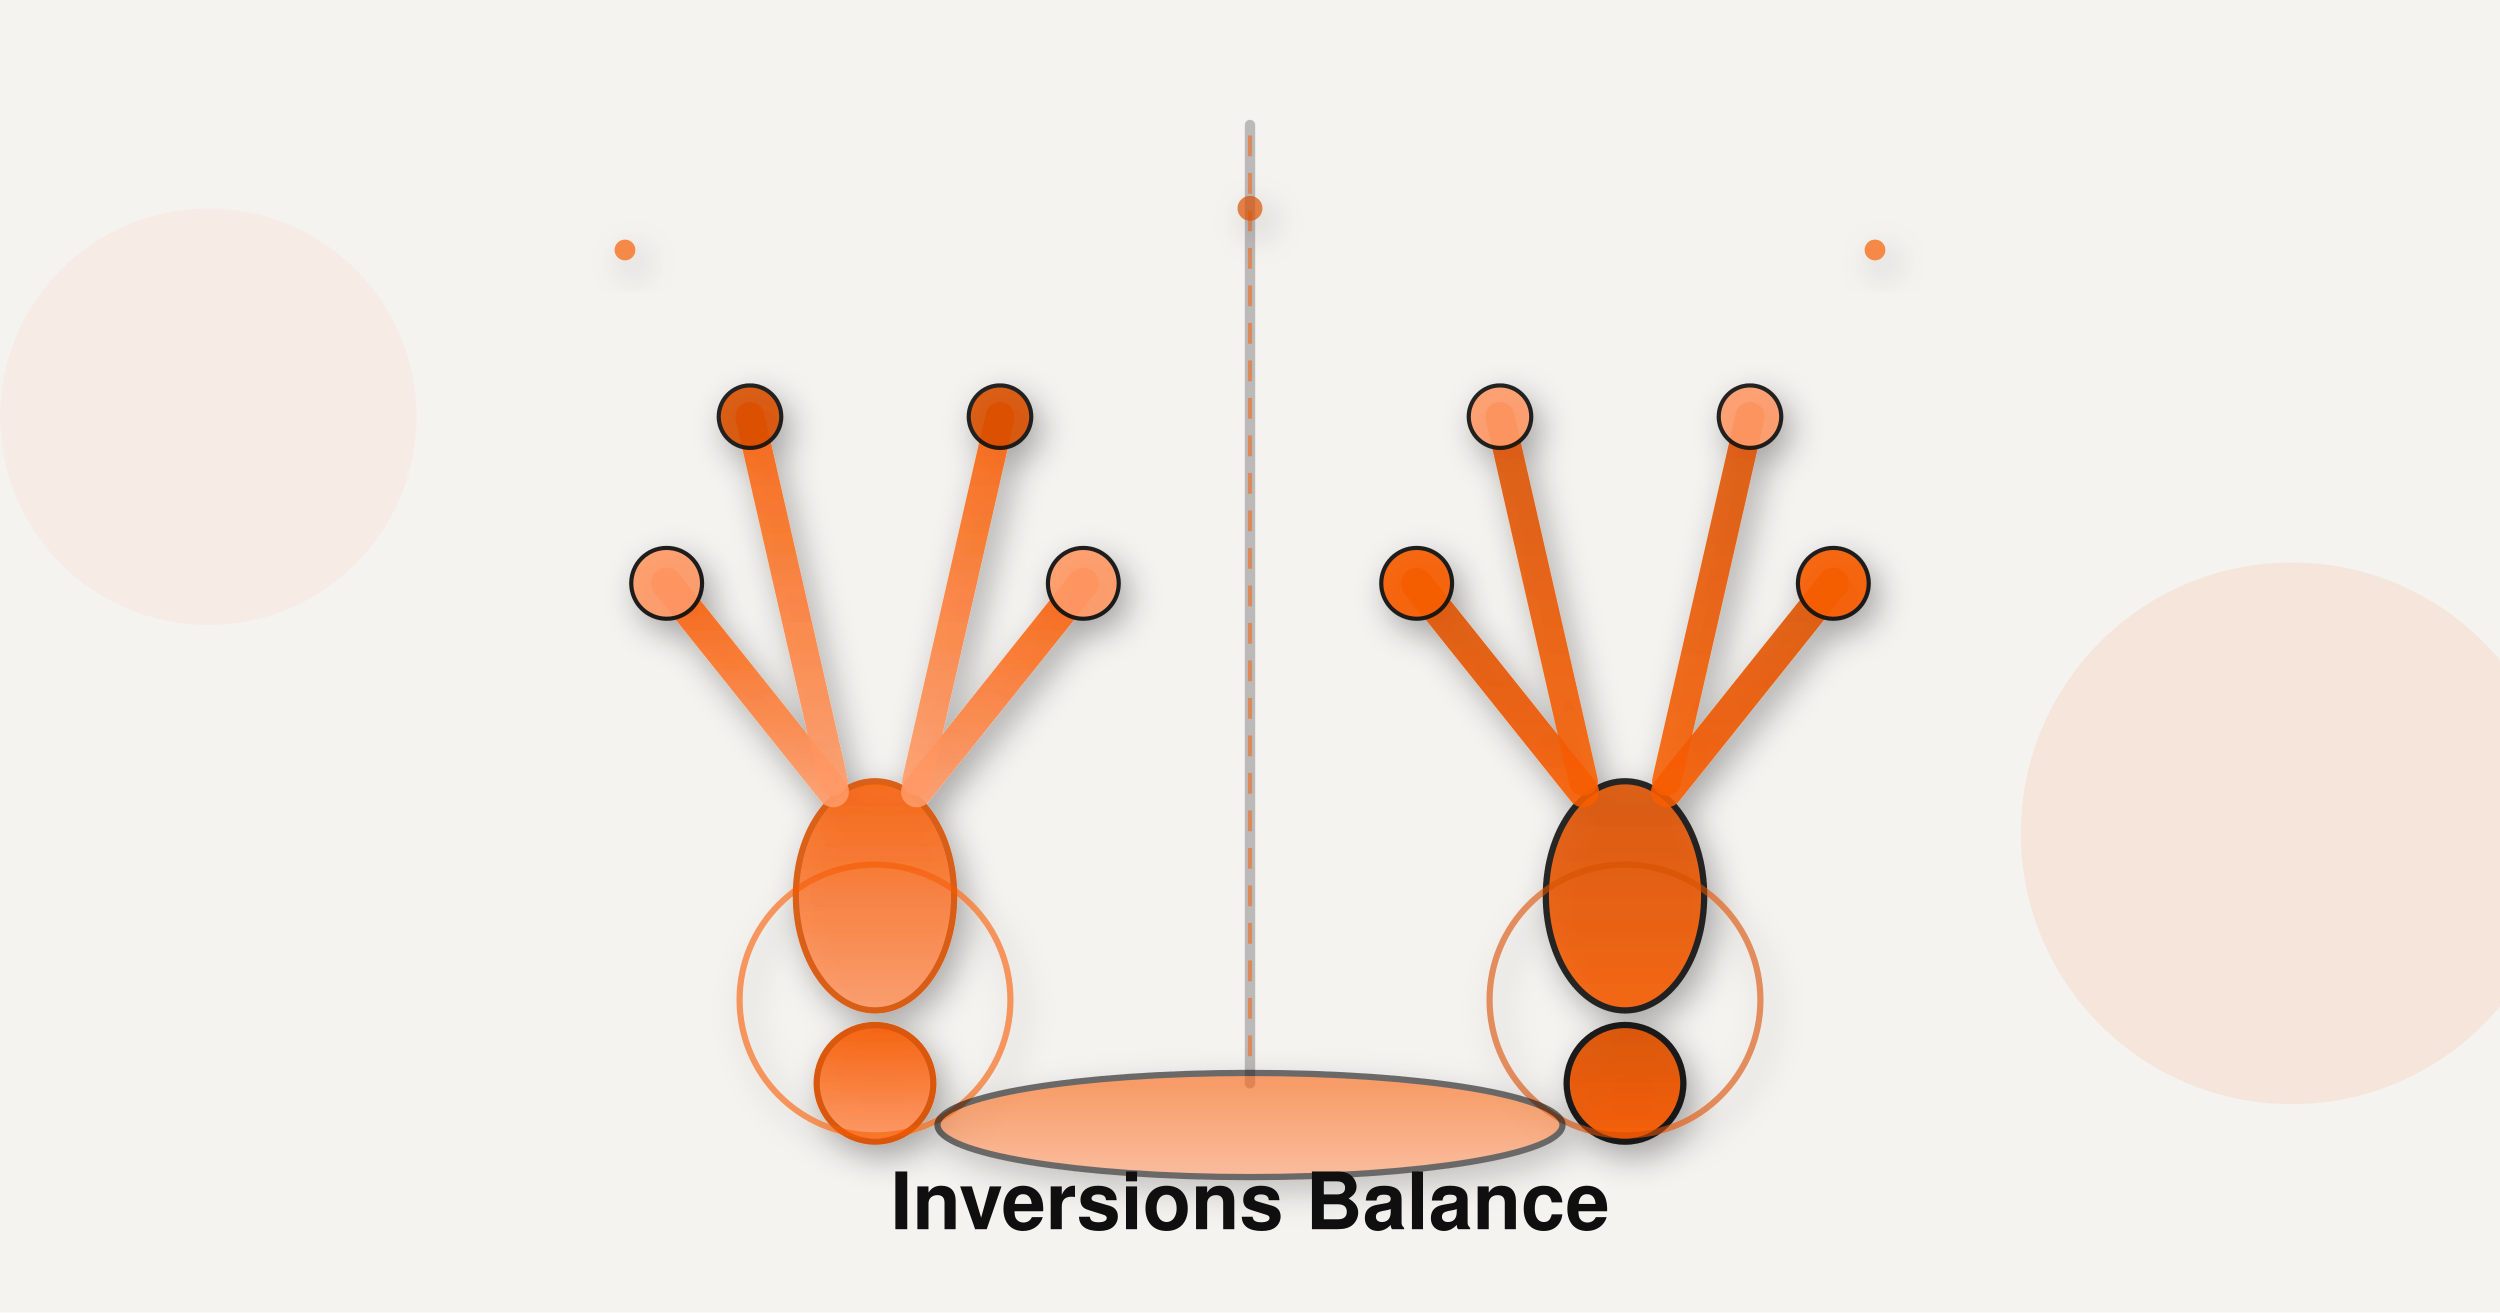
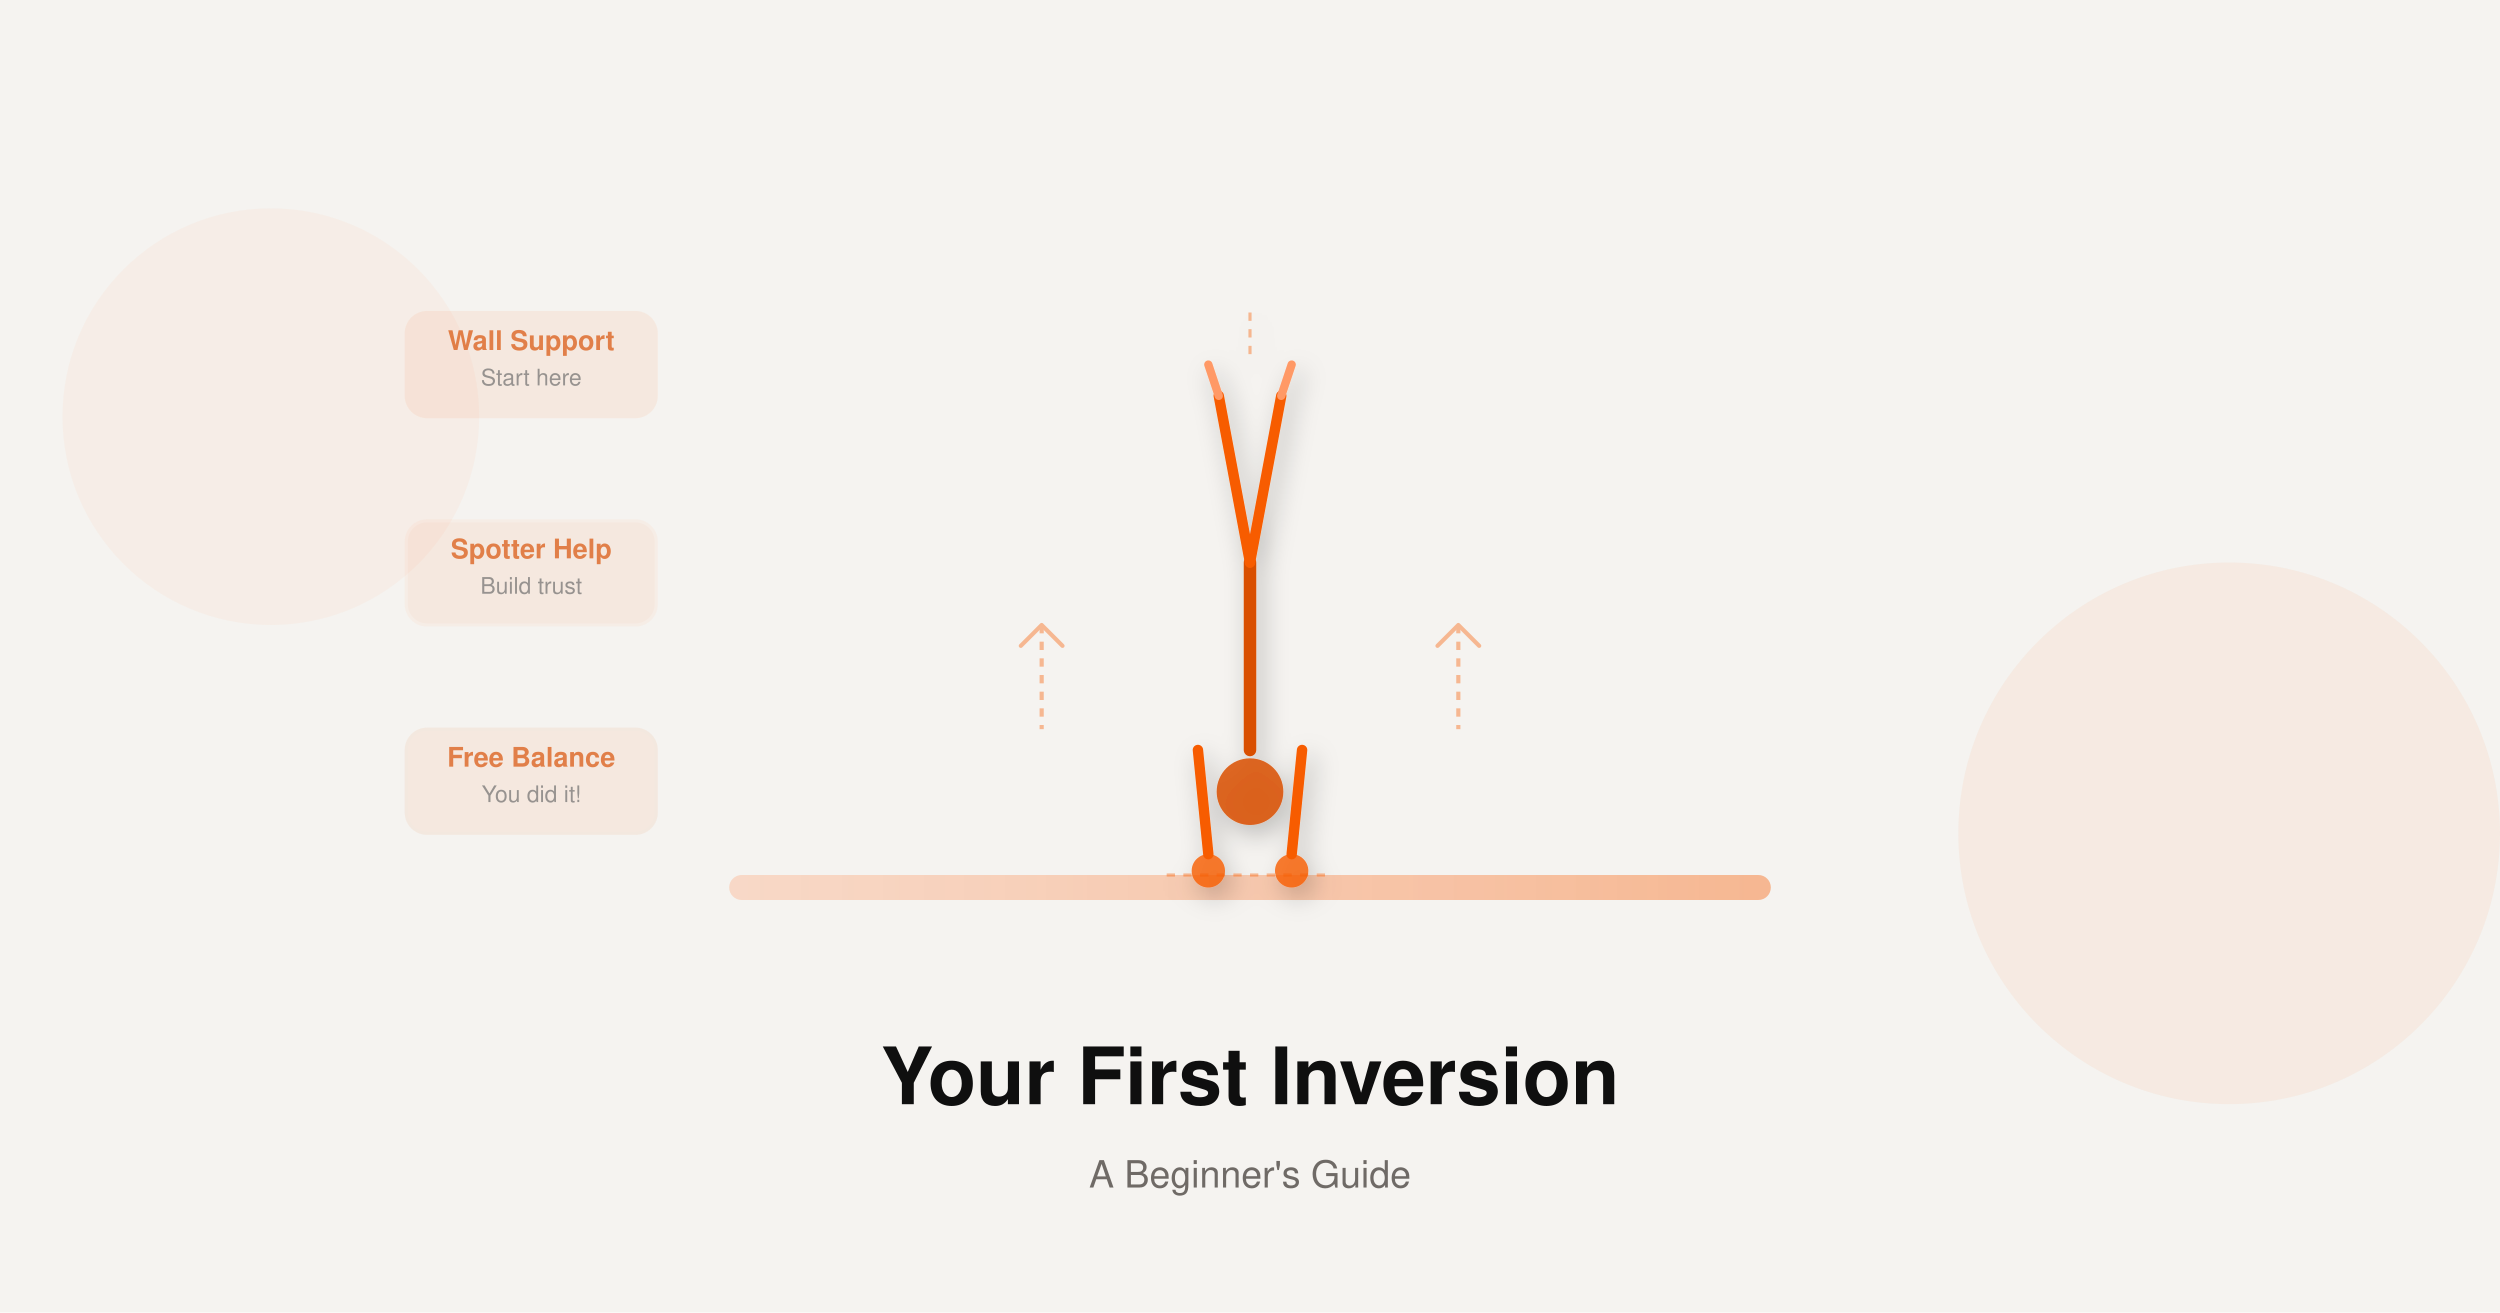
<svg xmlns="http://www.w3.org/2000/svg" viewBox="0 0 1200 630">
  <defs>
-     <filter id="balanceShadow" x="-50%" y="-50%" width="200%" height="200%">
-       <feDropShadow dx="4" dy="6" stdDeviation="8" flood-opacity="0.35" flood-color="#000" />
+     <filter id="shadow" x="-50%" y="-50%" width="200%" height="200%">
+       <feDropShadow dx="3" dy="5" stdDeviation="6" flood-opacity="0.25" flood-color="#000" />
    </filter>
-     <linearGradient id="balanceLeftGrad" x1="0%" y1="100%" x2="0%" y2="0%">
-       <stop offset="0%" style="stop-color:#ff9966;stop-opacity:1" />
-       <stop offset="100%" style="stop-color:#f75c03;stop-opacity:1" />
-     </linearGradient>
-     <linearGradient id="balanceRightGrad" x1="0%" y1="100%" x2="0%" y2="0%">
-       <stop offset="0%" style="stop-color:#f75c03;stop-opacity:1" />
-       <stop offset="100%" style="stop-color:#d94f02;stop-opacity:1" />
+     <linearGradient id="matGrad" x1="0%" y1="0%" x2="100%" y2="0%">
+       <stop offset="0%" style="stop-color:#ff9966;stop-opacity:0.6" />
+       <stop offset="100%" style="stop-color:#f75c03;stop-opacity:0.8" />
    </linearGradient>
  </defs>
  <rect width="1200" height="630" fill="#f5f3f0" />
-   <circle cx="100" cy="200" r="100" fill="#ff9966" opacity="0.08" />
-   <circle cx="1100" cy="400" r="130" fill="#f75c03" opacity="0.09" />
-   <line x1="600" y1="60" x2="600" y2="520" stroke="#0f0f0f" stroke-width="5" opacity="0.25" stroke-linecap="round" />
-   <line x1="600" y1="65" x2="600" y2="515" stroke="#f75c03" stroke-width="2" opacity="0.5" stroke-dasharray="10,8" />
-   <g filter="url(#balanceShadow)">
-     <circle cx="420" cy="520" r="28" fill="url(#balanceLeftGrad)" opacity="0.93" stroke="#d94f02" stroke-width="3" />
-     <ellipse cx="420" cy="430" rx="38" ry="55" fill="url(#balanceLeftGrad)" opacity="0.88" stroke="#d94f02" stroke-width="3" />
-     <line x1="400" y1="380" x2="320" y2="280" stroke="url(#balanceLeftGrad)" stroke-width="15" stroke-linecap="round" opacity="0.89" />
-     <circle cx="320" cy="280" r="17" fill="#ff9966" opacity="0.92" stroke="#0f0f0f" stroke-width="2" />
-     <line x1="440" y1="380" x2="520" y2="280" stroke="url(#balanceLeftGrad)" stroke-width="15" stroke-linecap="round" opacity="0.89" />
-     <circle cx="520" cy="280" r="17" fill="#ff9966" opacity="0.92" stroke="#0f0f0f" stroke-width="2" />
-     <line x1="400" y1="375" x2="360" y2="200" stroke="url(#balanceLeftGrad)" stroke-width="14" stroke-linecap="round" opacity="0.87" />
-     <circle cx="360" cy="200" r="15" fill="#d94f02" opacity="0.9" stroke="#0f0f0f" stroke-width="2" />
-     <line x1="440" y1="375" x2="480" y2="200" stroke="url(#balanceLeftGrad)" stroke-width="14" stroke-linecap="round" opacity="0.87" />
-     <circle cx="480" cy="200" r="15" fill="#d94f02" opacity="0.9" stroke="#0f0f0f" stroke-width="2" />
-     <circle cx="420" cy="480" r="65" fill="none" stroke="#f75c03" stroke-width="3" opacity="0.6" />
+   <circle cx="130" cy="200" r="100" fill="#ff9966" opacity="0.07" />
+   <circle cx="1070" cy="400" r="130" fill="#f75c03" opacity="0.06" />
+   <rect x="350" y="420" width="500" height="12" rx="6" fill="url(#matGrad)" opacity="0.5" />
+   <g filter="url(#shadow)" transform="translate(600, 250)">
+     <circle cx="-20" cy="168" r="8" fill="#f75c03" opacity="0.8" />
+     <circle cx="20" cy="168" r="8" fill="#f75c03" opacity="0.8" />
+     <line x1="-20" y1="160" x2="-25" y2="110" stroke="#f75c03" stroke-width="5" stroke-linecap="round" />
+     <line x1="20" y1="160" x2="25" y2="110" stroke="#f75c03" stroke-width="5" stroke-linecap="round" />
+     <line x1="0" y1="110" x2="0" y2="20" stroke="#d94f02" stroke-width="6" stroke-linecap="round" />
+     <line x1="0" y1="20" x2="-15" y2="-60" stroke="#f75c03" stroke-width="5" stroke-linecap="round" />
+     <line x1="0" y1="20" x2="15" y2="-60" stroke="#f75c03" stroke-width="5" stroke-linecap="round" />
+     <line x1="-15" y1="-60" x2="-20" y2="-75" stroke="#ff9966" stroke-width="4" stroke-linecap="round" />
+     <line x1="15" y1="-60" x2="20" y2="-75" stroke="#ff9966" stroke-width="4" stroke-linecap="round" />
+     <circle cx="0" cy="130" r="16" fill="#d94f02" opacity="0.85" />
+     <line x1="0" y1="-80" x2="0" y2="-100" stroke="#f75c03" stroke-width="1.5" opacity="0.4" stroke-dasharray="4,4" />
+     <line x1="-40" y1="170" x2="40" y2="170" stroke="#f75c03" stroke-width="1.5" opacity="0.4" stroke-dasharray="4,4" />
  </g>
-   <g filter="url(#balanceShadow)">
-     <circle cx="780" cy="520" r="28" fill="url(#balanceRightGrad)" opacity="0.93" stroke="#0f0f0f" stroke-width="3" />
-     <ellipse cx="780" cy="430" rx="38" ry="55" fill="url(#balanceRightGrad)" opacity="0.88" stroke="#0f0f0f" stroke-width="3" />
-     <line x1="760" y1="380" x2="680" y2="280" stroke="url(#balanceRightGrad)" stroke-width="15" stroke-linecap="round" opacity="0.89" />
-     <circle cx="680" cy="280" r="17" fill="#f75c03" opacity="0.92" stroke="#0f0f0f" stroke-width="2" />
-     <line x1="800" y1="380" x2="880" y2="280" stroke="url(#balanceRightGrad)" stroke-width="15" stroke-linecap="round" opacity="0.89" />
-     <circle cx="880" cy="280" r="17" fill="#f75c03" opacity="0.92" stroke="#0f0f0f" stroke-width="2" />
-     <line x1="760" y1="375" x2="720" y2="200" stroke="url(#balanceRightGrad)" stroke-width="14" stroke-linecap="round" opacity="0.87" />
-     <circle cx="720" cy="200" r="15" fill="#ff9966" opacity="0.9" stroke="#0f0f0f" stroke-width="2" />
-     <line x1="800" y1="375" x2="840" y2="200" stroke="url(#balanceRightGrad)" stroke-width="14" stroke-linecap="round" opacity="0.87" />
-     <circle cx="840" cy="200" r="15" fill="#ff9966" opacity="0.9" stroke="#0f0f0f" stroke-width="2" />
-     <circle cx="780" cy="480" r="65" fill="none" stroke="#d94f02" stroke-width="3" opacity="0.6" />
+   <g opacity="0.4">
+     <path d="M 500 300 L 490 310 M 500 300 L 510 310" fill="none" stroke="#f75c03" stroke-width="2" stroke-linecap="round" />
+     <line x1="500" y1="300" x2="500" y2="350" stroke="#f75c03" stroke-width="2" stroke-dasharray="4,4" />
+     <path d="M 700 300 L 690 310 M 700 300 L 710 310" fill="none" stroke="#f75c03" stroke-width="2" stroke-linecap="round" />
+     <line x1="700" y1="300" x2="700" y2="350" stroke="#f75c03" stroke-width="2" stroke-dasharray="4,4" />
  </g>
-   <g opacity="0.7" filter="url(#balanceShadow)">
-     <circle cx="300" cy="120" r="5" fill="#f75c03" />
-     <circle cx="600" cy="100" r="6" fill="#d94f02" />
-     <circle cx="900" cy="120" r="5" fill="#f75c03" />
+   <g font-family="Abacaxi, Helvetica, Arial, sans-serif" font-size="14" fill="#6F6A66" text-anchor="middle" opacity="0.7">
+     <rect x="195" y="150" width="120" height="50" rx="10" fill="#f75c03" opacity="0.1" stroke="#f75c03" stroke-width="1.5" />
+     <text x="255" y="168" fill="#d94f02" font-weight="bold" font-size="13">Wall Support</text>
+     <text x="255" y="185" font-size="11">Start here</text>
+     <rect x="195" y="250" width="120" height="50" rx="10" fill="#f75c03" opacity="0.1" stroke="#ff9966" stroke-width="1.5" />
+     <text x="255" y="268" fill="#d94f02" font-weight="bold" font-size="13">Spotter Help</text>
+     <text x="255" y="285" font-size="11">Build trust</text>
+     <rect x="195" y="350" width="120" height="50" rx="10" fill="#f75c03" opacity="0.1" stroke="#d94f02" stroke-width="1.5" />
+     <text x="255" y="368" fill="#d94f02" font-weight="bold" font-size="13">Free Balance</text>
+     <text x="255" y="385" font-size="11">You did it!</text>
  </g>
-   <ellipse cx="600" cy="540" rx="150" ry="25" fill="url(#balanceLeftGrad)" opacity="0.6" stroke="#0f0f0f" stroke-width="3" filter="url(#balanceShadow)" />
-   <text x="600" y="590" font-family="Abacaxi, Helvetica, Arial, sans-serif" font-size="38" font-weight="bold" fill="#0f0f0f" text-anchor="middle">Inversions Balance</text>
+   <text x="600" y="530" font-family="Abacaxi, Helvetica, Arial, sans-serif" font-size="38" font-weight="bold" fill="#0f0f0f" text-anchor="middle">Your First Inversion</text>
+   <text x="600" y="570" font-family="Abacaxi, Helvetica, Arial, sans-serif" font-size="18" fill="#6F6A66" text-anchor="middle">A Beginner's Guide</text>
</svg>
